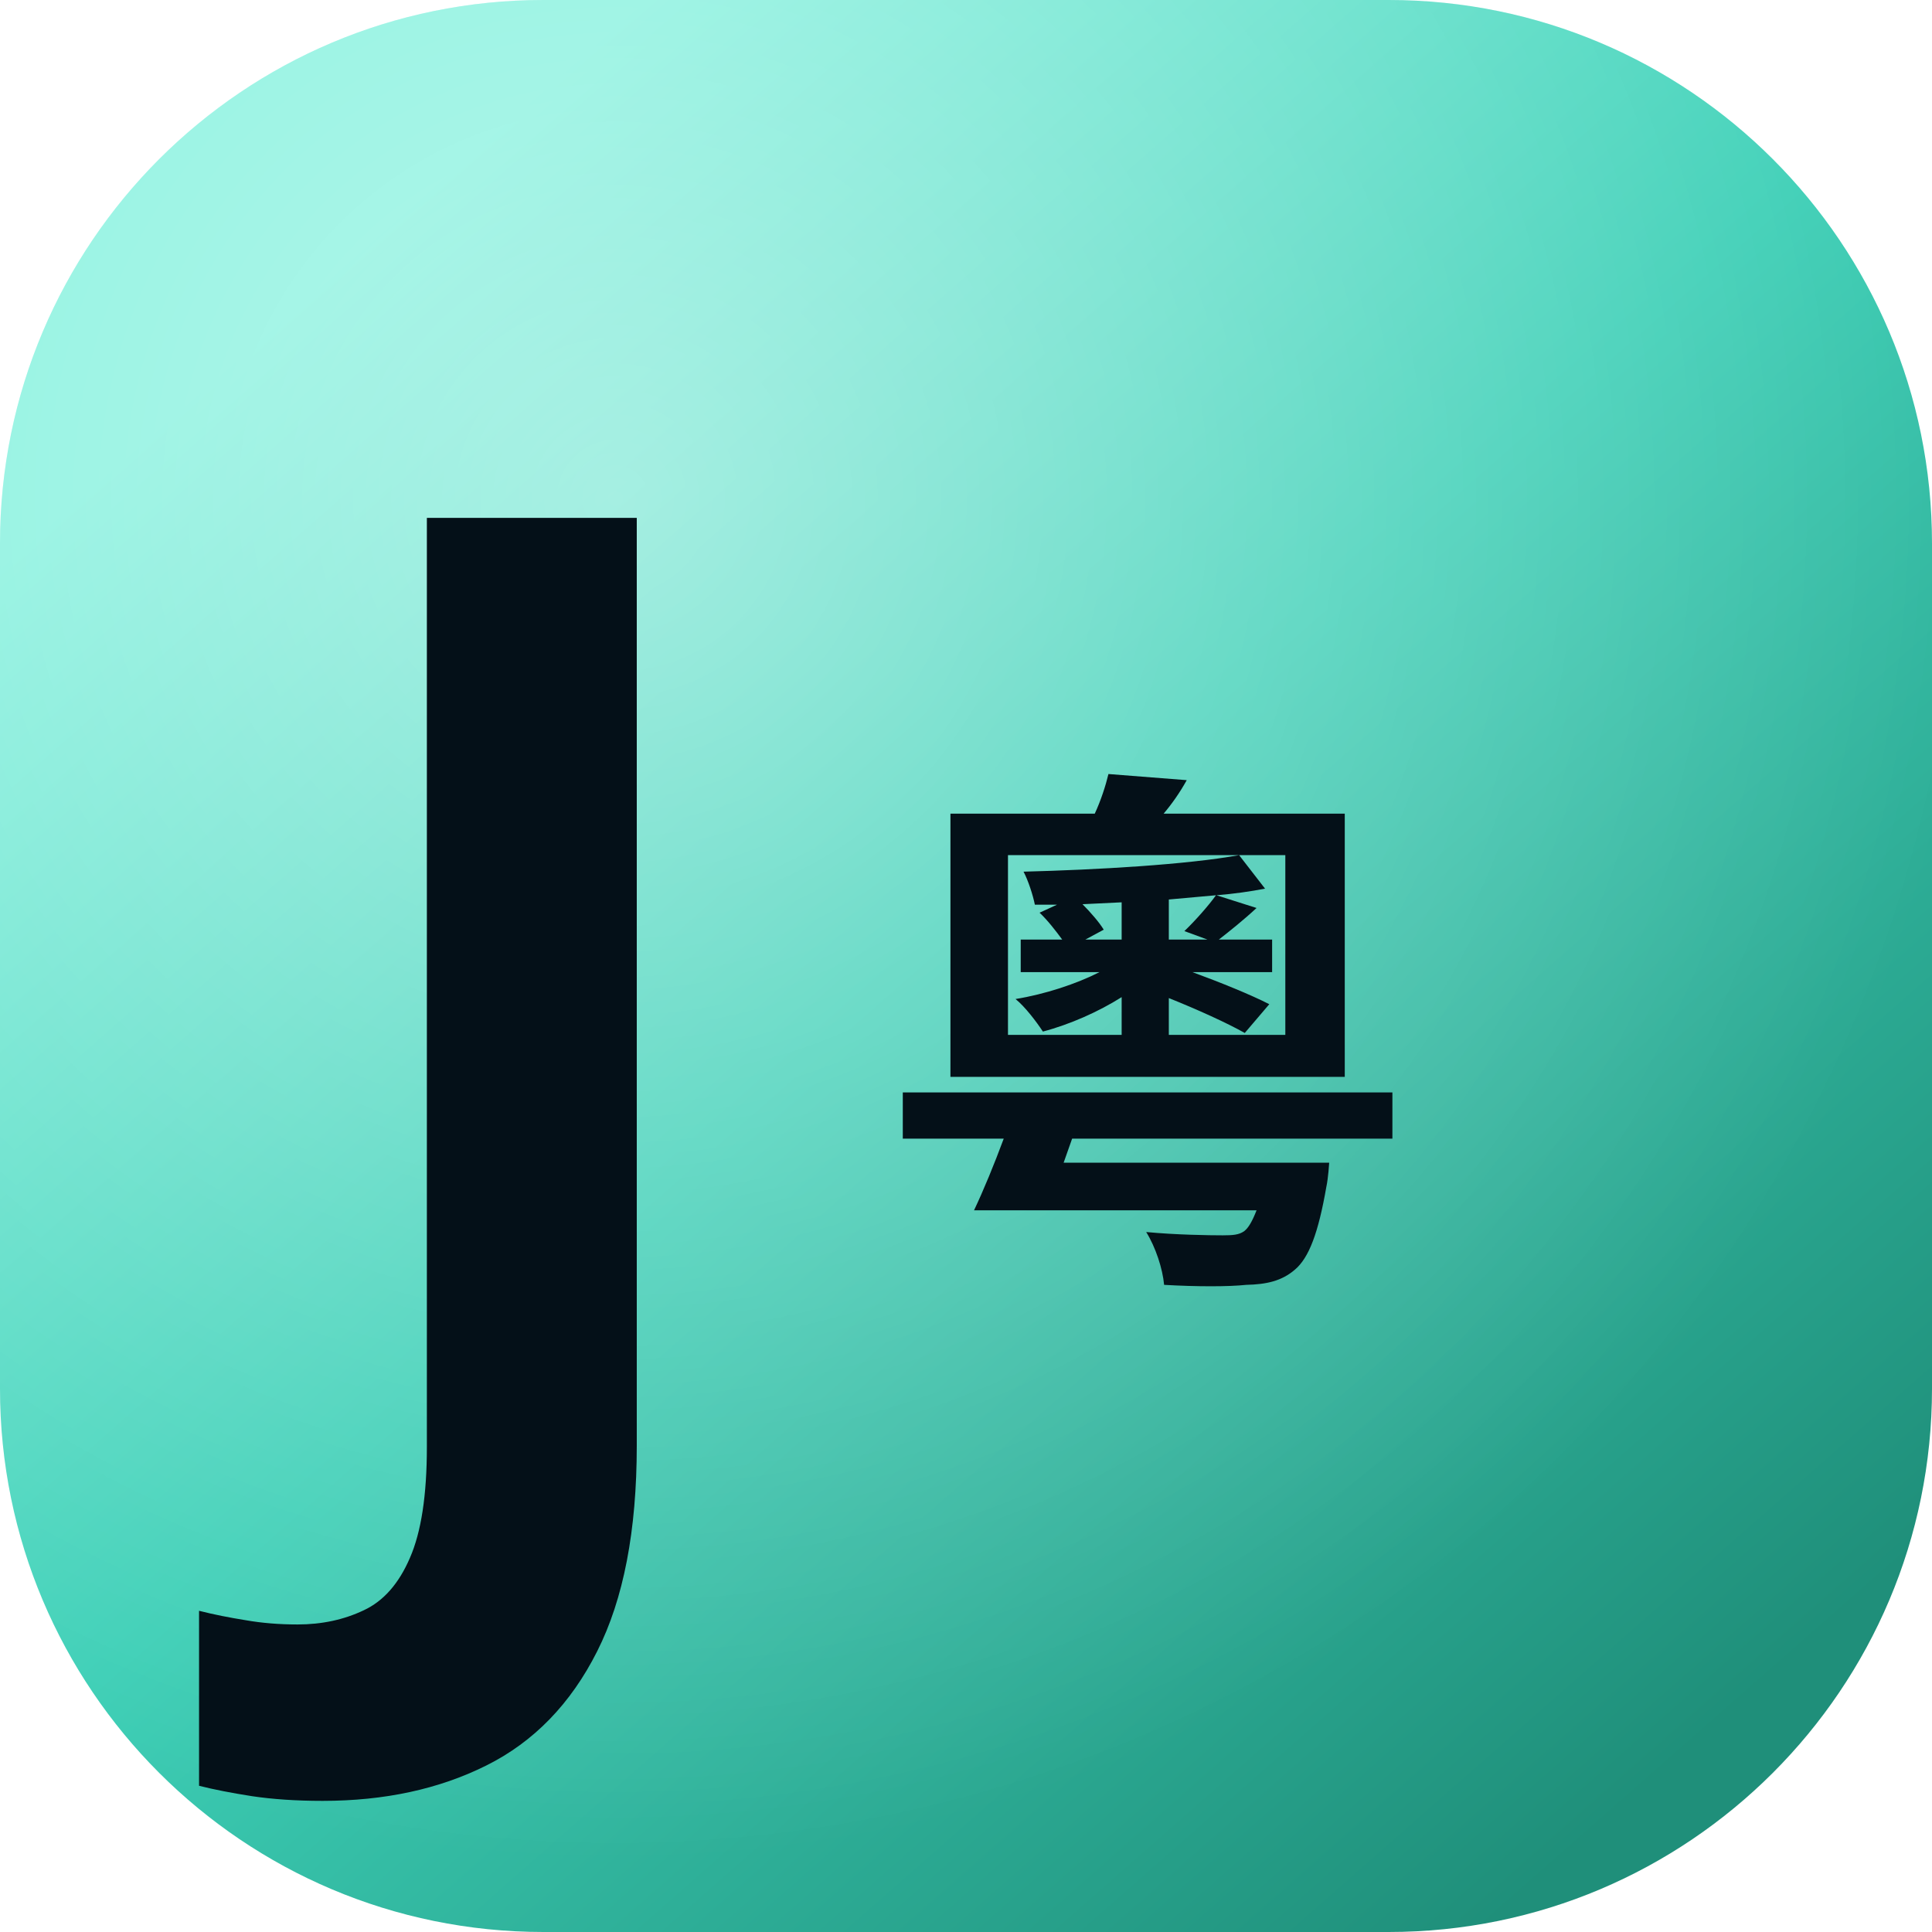
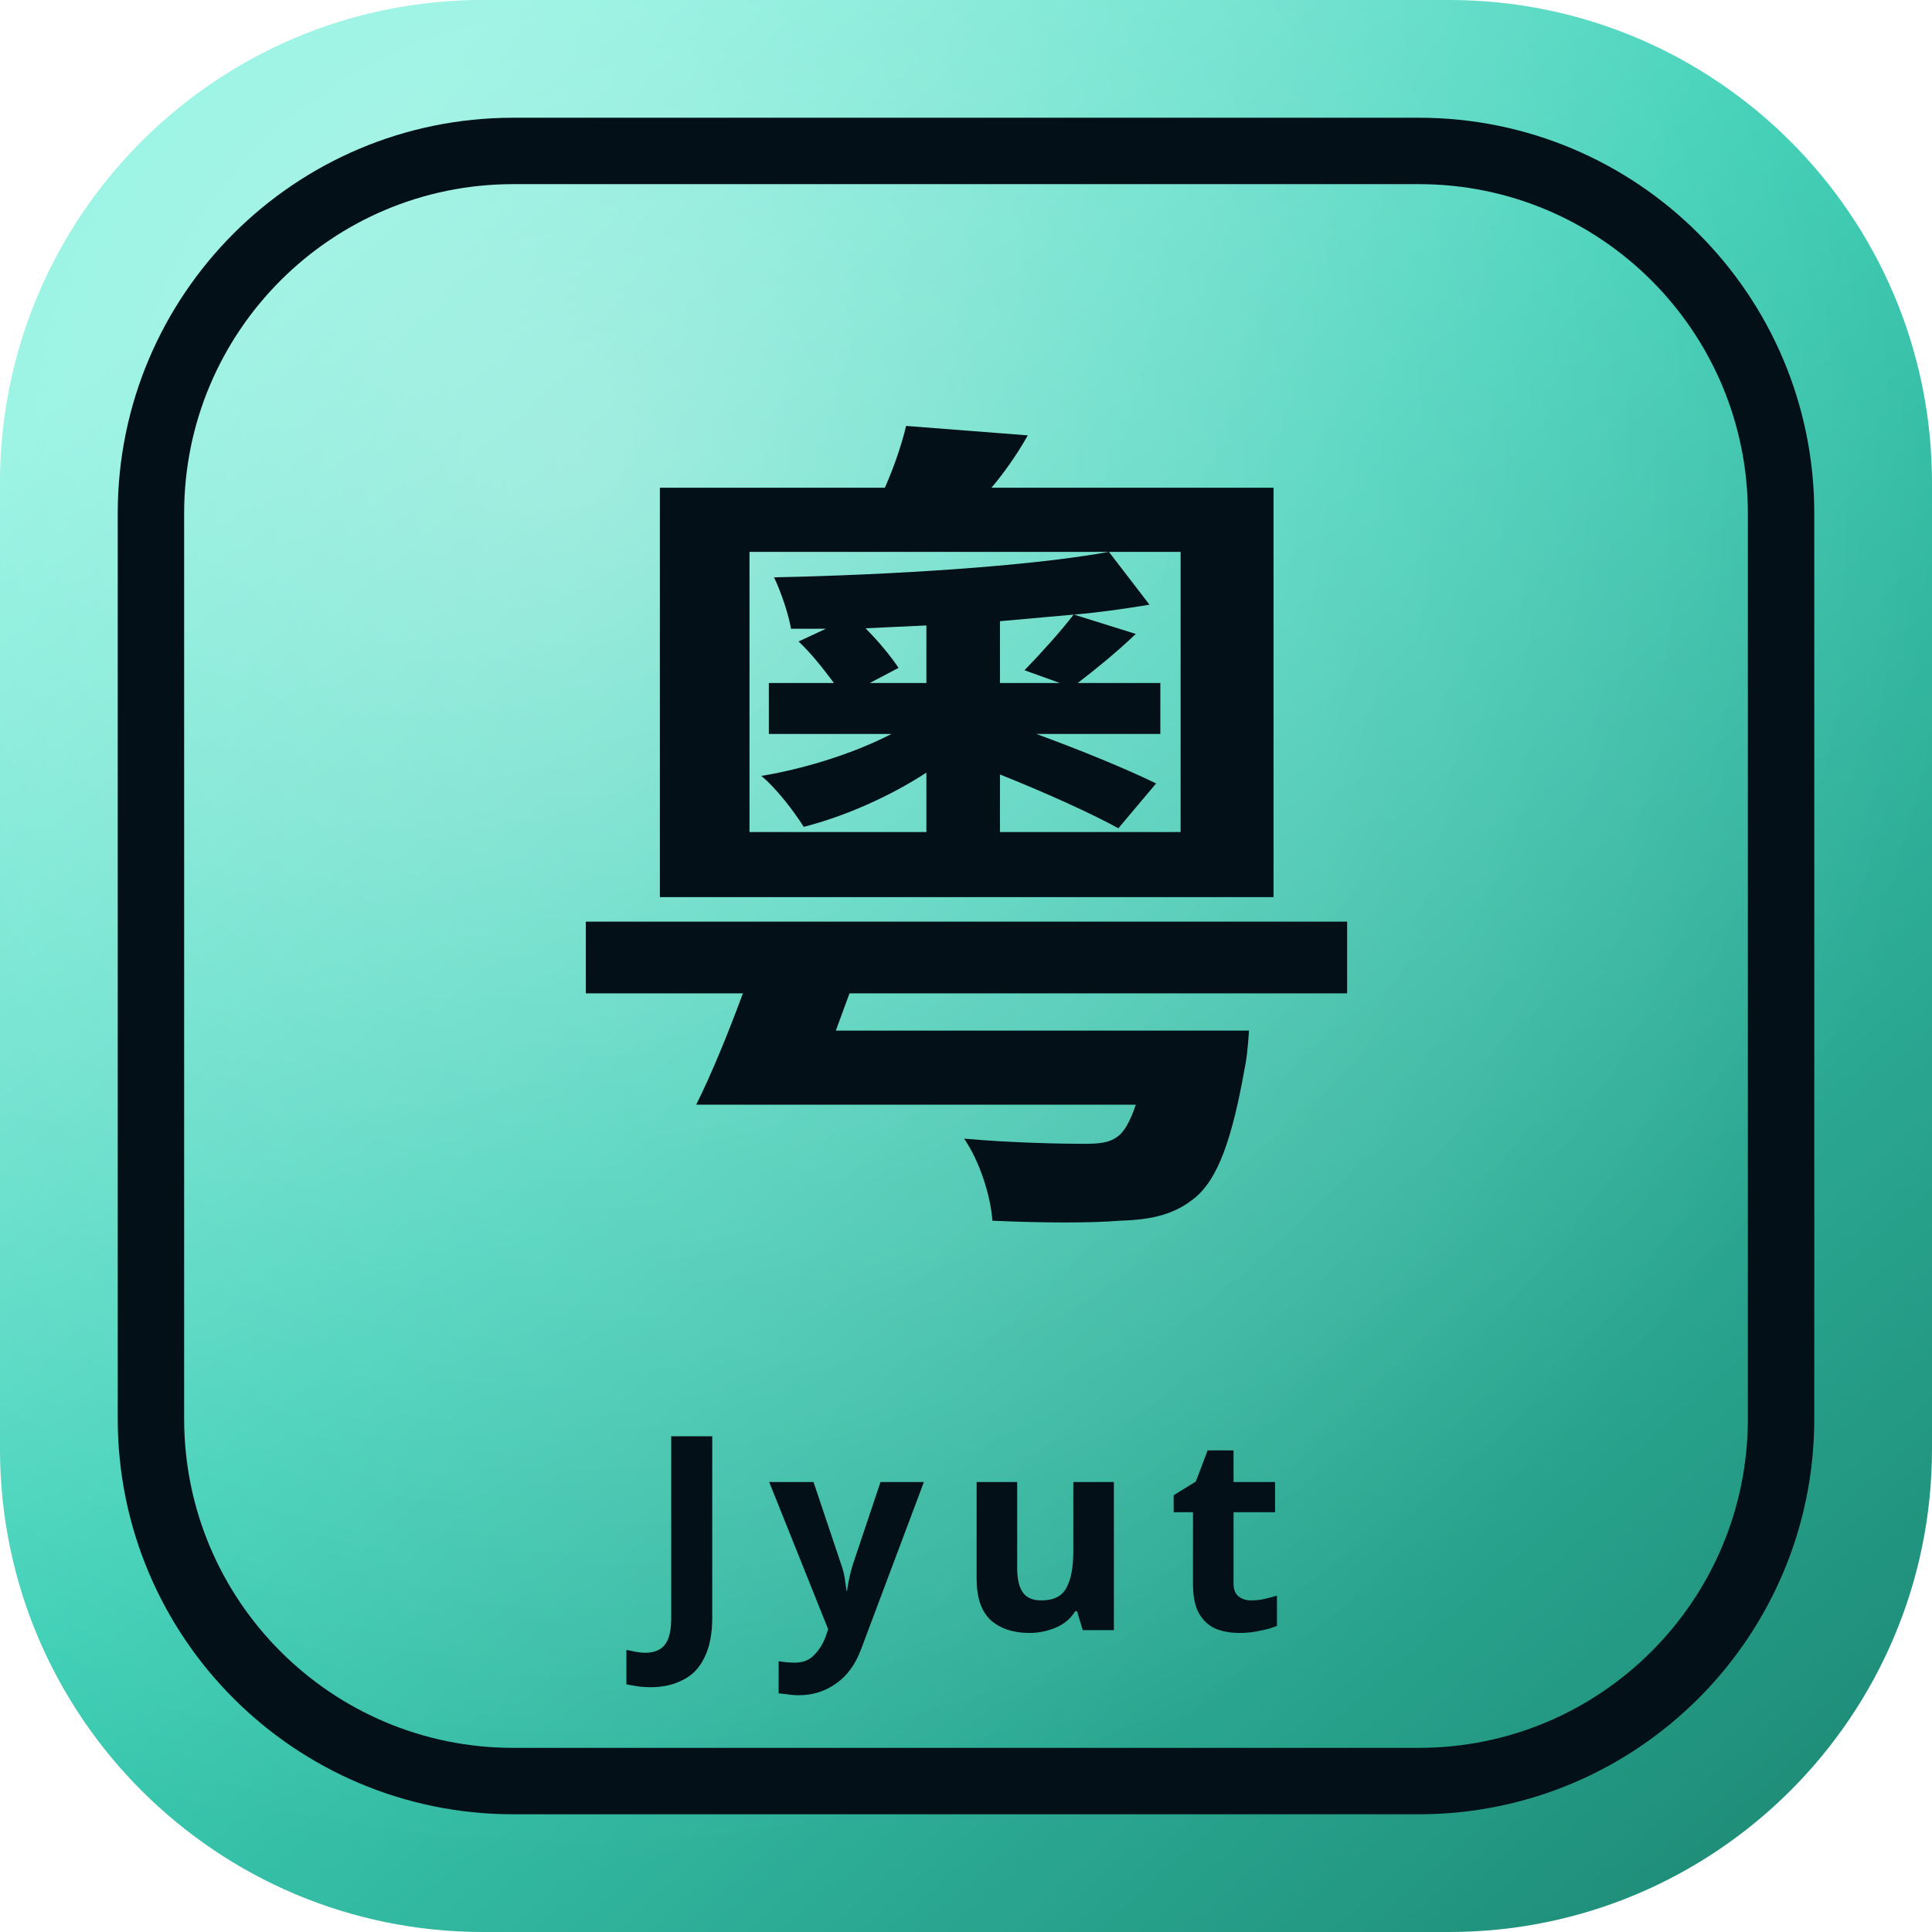
<svg xmlns="http://www.w3.org/2000/svg" viewBox="0 0 64 64" fill="none">
  <defs>
-     <linearGradient id="g" x1="12" y1="8" x2="56" y2="58" gradientUnits="userSpaceOnUse">
+     <linearGradient id="chop" x1="10" y1="6" x2="58" y2="60" gradientUnits="userSpaceOnUse">
      <stop stop-color="#7ef0dc" />
-       <stop offset="0.45" stop-color="#3dcfb6" />
+       <stop offset="0.42" stop-color="#3dcfb6" />
      <stop offset="1" stop-color="#1f8f7a" />
    </linearGradient>
-     <radialGradient id="s" cx="32%" cy="26%" r="70%">
-       <stop stop-color="rgba(255,255,255,0.42)" />
+     <radialGradient id="shine" cx="30%" cy="24%" r="72%">
+       <stop stop-color="rgba(255,255,255,0.4)" />
      <stop offset="1" stop-color="rgba(255,255,255,0)" />
    </radialGradient>
  </defs>
-   <rect width="64" height="64" rx="18" fill="url(#g)" />
-   <rect width="64" height="64" rx="18" fill="url(#s)" />
-   <text x="10" y="50" font-family="Syne, Noto Sans HK, sans-serif" font-size="46" font-weight="800" fill="#041018">J</text>
-   <text x="38" y="41" text-anchor="middle" font-family="Noto Sans HK, sans-serif" font-size="18" font-weight="700" fill="#041018">粵</text>
+   <rect width="64" height="64" rx="16" fill="url(#chop)" />
+   <rect width="64" height="64" rx="16" fill="url(#shine)" />
+   <rect x="5" y="5" width="54" height="54" rx="12" stroke="#041018" stroke-width="2.2" />
+   <text x="32" y="38" text-anchor="middle" font-family="Noto Sans HK, sans-serif" font-size="28" font-weight="700" fill="#041018">粵</text>
+   <text x="32" y="54" text-anchor="middle" font-family="Syne, Noto Sans HK, sans-serif" font-size="9" font-weight="800" letter-spacing="0.12em" fill="#041018">Jyut</text>
</svg>
